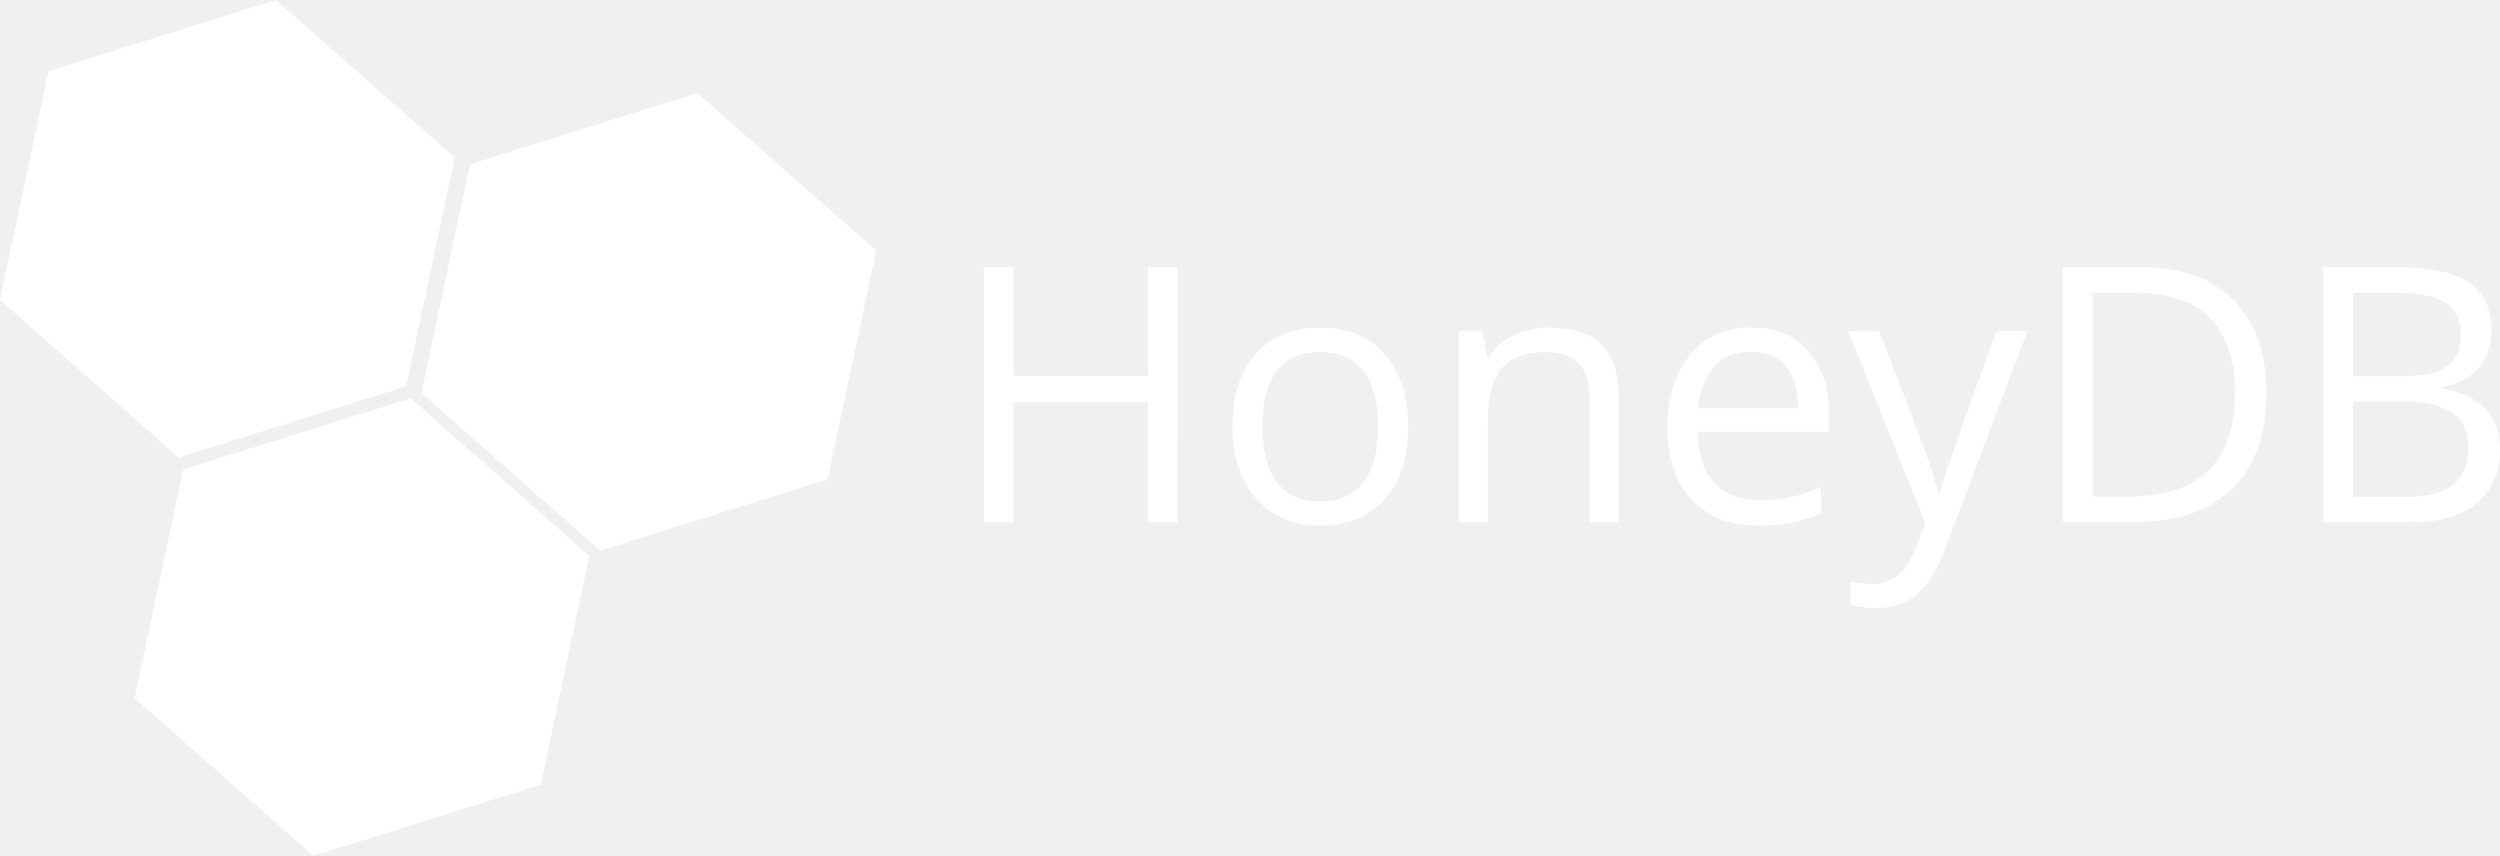
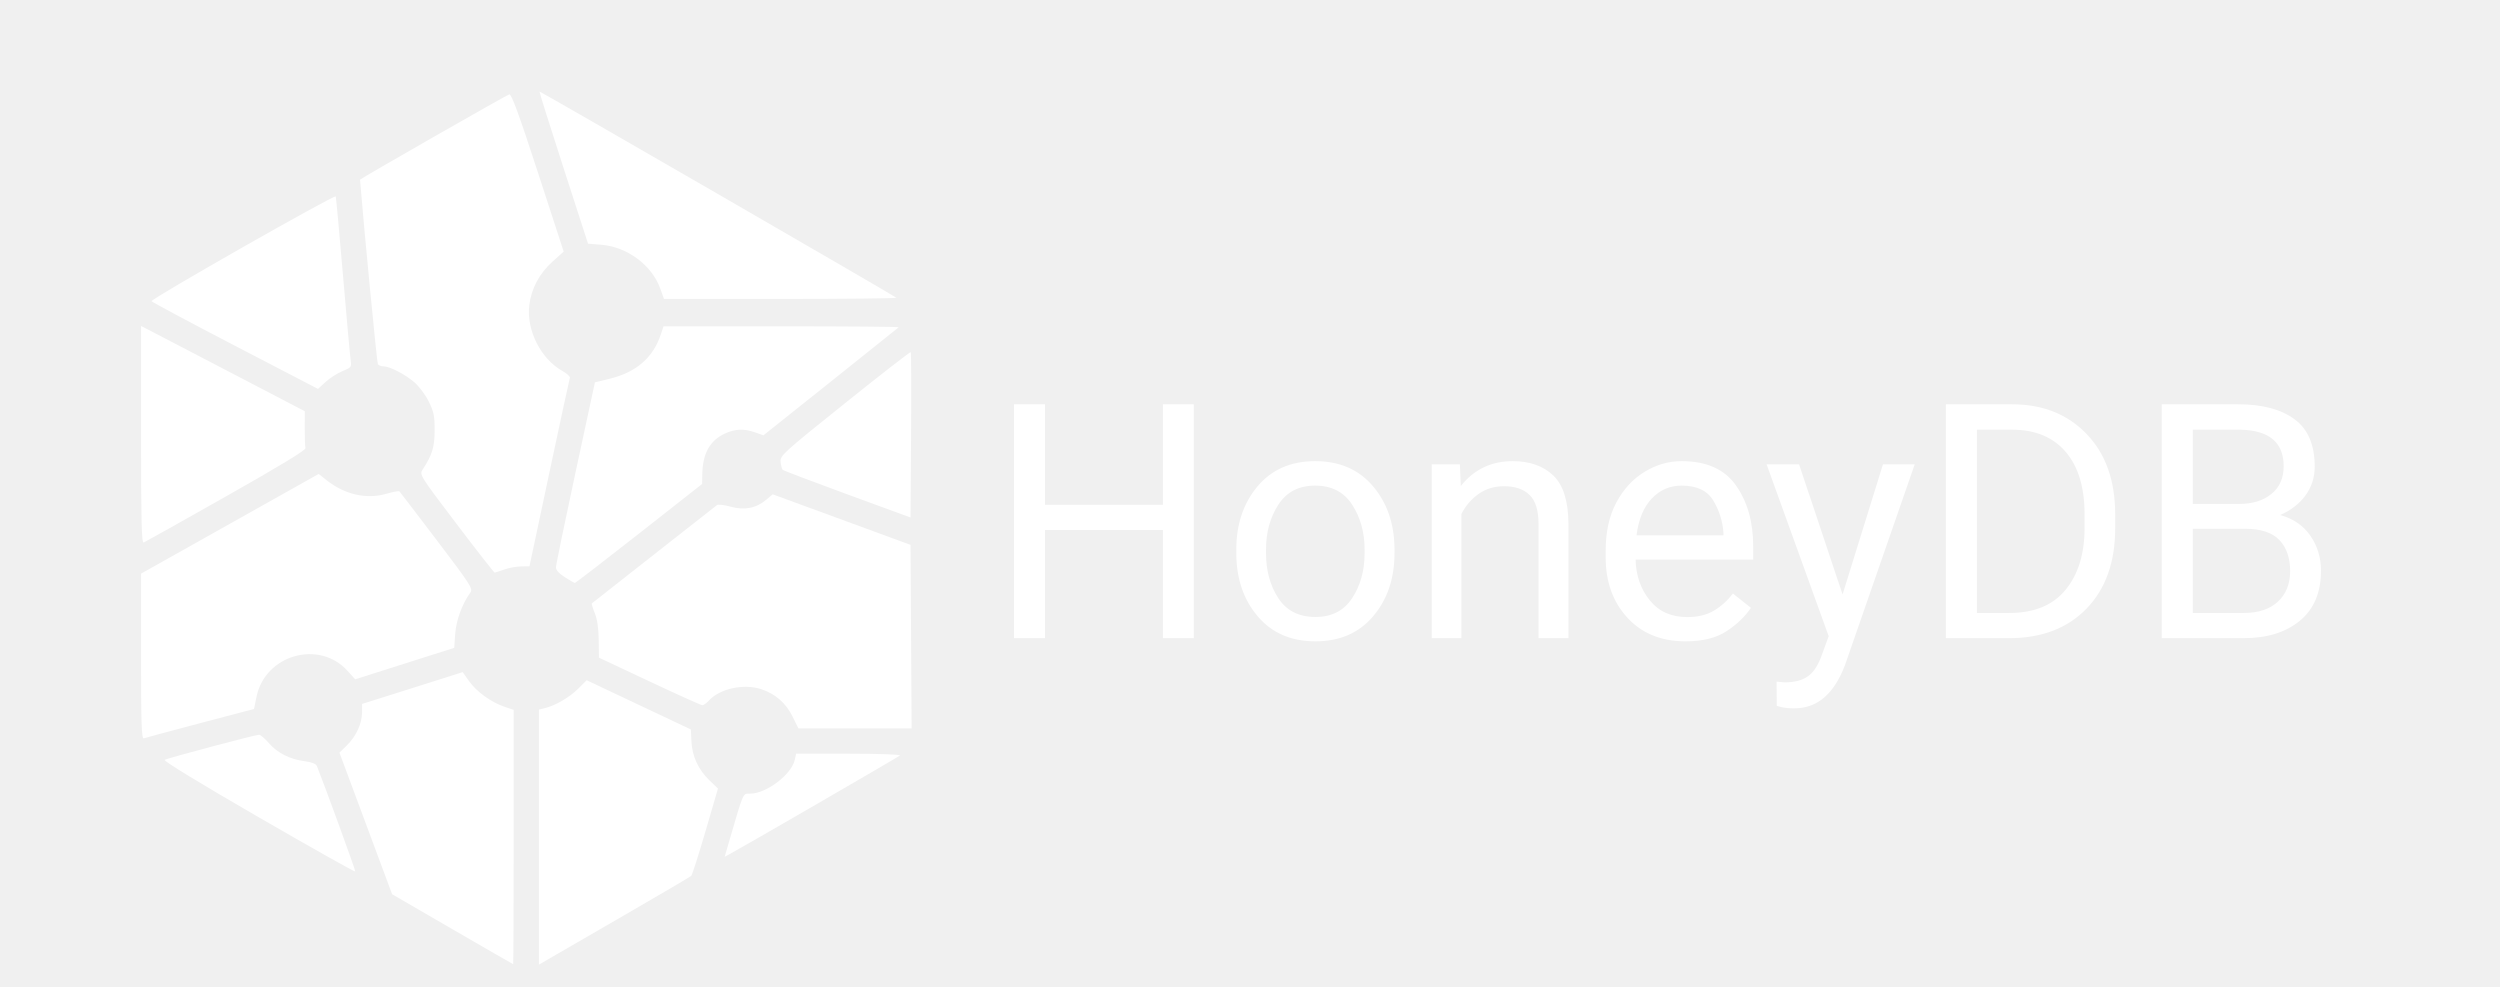
- <svg xmlns="http://www.w3.org/2000/svg" width="1903.58" height="651.62" viewBox="0 0 1903.58 651.62">
-   <defs>
-     <style>.cls-1{isolation:isolate;}.cls-2{fill:#fff;}</style>
-   </defs>
-   <g id="Layer_2" data-name="Layer 2">
-     <g id="Layer_1-2" data-name="Layer 1">
-       <g id="g1oshK6ScJ" class="cls-1">
-         <g class="cls-1">
-           <path class="cls-2" d="M896.59,397.63H874V306.26H771.75v91.38H749.17V203.46h22.58v82.61H874V203.46h22.58Z" />
-           <path class="cls-2" d="M1072.17,324.72q0,35.59-17.93,55.58t-49.54,20q-19.52,0-34.66-9.16t-23.37-26.3q-8.24-17.13-8.23-40.11,0-35.59,17.8-55.45t49.41-19.86q30.55,0,48.54,20.32T1072.17,324.72Zm-110.9,0q0,27.89,11.16,42.5t32.8,14.61q21.65,0,32.87-14.54t11.22-42.57q0-27.76-11.22-42.17T1005,268.14q-21.65,0-32.67,14.21T961.27,324.72Z" />
-           <path class="cls-2" d="M1210.43,397.63V303.47q0-17.8-8.1-26.56T1177,268.14q-22.84,0-33.47,12.35t-10.62,40.77v76.37h-22V252.07h17.93l3.59,19.92h1.06a45,45,0,0,1,19-16.67,61.72,61.72,0,0,1,27.23-5.91q26.3,0,39.58,12.68t13.28,40.57v95Z" />
-           <path class="cls-2" d="M1339.25,400.29q-32.27,0-50.93-19.66T1269.66,326q0-35.19,17.33-55.91t46.55-20.72q27.36,0,43.3,18t15.94,47.48v13.95H1292.5q.66,25.63,12.95,38.91t34.6,13.28a117.22,117.22,0,0,0,46.48-9.83v19.66a116.59,116.59,0,0,1-22.11,7.24A124.28,124.28,0,0,1,1339.25,400.29Zm-6-132.41q-17.53,0-28,11.42T1293,310.91h76.1q0-20.85-9.3-31.94T1333.28,267.88Z" />
-           <path class="cls-2" d="M1407.25,252.07h23.64l31.88,83q10.49,28.42,13,41h1.06q1.72-6.77,7.24-23.18t36.06-100.87h23.64l-62.55,165.75q-9.3,24.57-21.71,34.86T1429,463a88.71,88.71,0,0,1-19.92-2.26V443.06a76.83,76.83,0,0,0,16.34,1.59q22.71,0,32.41-25.5l8.1-20.72Z" />
-           <path class="cls-2" d="M1725.74,298.69q0,48.08-26.1,73.51t-75.11,25.43h-53.79V203.46h59.5q45.29,0,70.39,25.1T1725.74,298.69Zm-23.91.8q0-38-19.06-57.24T1626.13,223h-32.8V378.11h27.49q40.37,0,60.7-19.86T1701.83,299.49Z" />
-           <path class="cls-2" d="M1769,203.46h54.85q38.65,0,55.91,11.55t17.27,36.52q0,17.27-9.63,28.49t-28.09,14.54v1.33q44.23,7.57,44.23,46.48,0,26-17.6,40.64t-49.21,14.61H1769Zm22.58,83.14h37.19q23.91,0,34.4-7.5t10.49-25.3q0-16.34-11.69-23.57T1824.82,223h-33.2Zm0,19.13v72.65h40.51q23.51,0,35.39-9.1t11.89-28.49q0-18.06-12.15-26.56t-37-8.5Z" />
-         </g>
-       </g>
-       <polygon class="cls-2" points="531.05 70.86 358.76 124.8 357.92 125.06 320.9 299.26 457 419.19 630.11 364.98 667.15 190.79 531.05 70.86" />
-       <polygon class="cls-2" points="309.21 294.13 346.25 119.93 210.15 0 37.86 53.94 37.02 54.2 0 228.4 136.1 348.34 309.21 294.13" />
-       <polygon class="cls-2" points="140.36 357.22 139.52 357.48 102.5 531.69 238.6 651.62 410.88 597.67 411.71 597.41 448.74 423.22 312.64 303.28 140.36 357.22" />
-     </g>
-   </g>
+ <svg xmlns="http://www.w3.org/2000/svg" version="1.1" id="svg9" viewBox="0 0 380 150" width="380" height="150">
+   <style>
+       .logo_text {
+          font-family: Roboto,Helvetica,Arial,sans-serif;
+          font-size: 50px;
+          font-weight: 400;
+          line-height: 48px;
+          text-decoration-thickness: 100%;
+       }
+    </style>
+   <path fill="#FFFFFF" d="m 68.76,141.234 -9.16,-5.313 -4.003,-10.76 -4.003,-10.76 1.122,-1.094 c 1.407,-1.371 2.306,-3.318 2.315,-5.009 l 0.007,-1.303 4.24,-1.335 c 2.332,-0.734 5.773,-1.822 7.646,-2.417 l 3.406,-1.082 0.96,1.362 c 1.123,1.594 3.342,3.205 5.359,3.893 L 78.08,107.9 v 19.33 c 0,10.631 -0.036,19.327 -0.08,19.323 -0.044,-0.004 -4.202,-2.398 -9.24,-5.32 z M 81.92,127.237 v -19.384 l 0.88,-0.212 c 1.604,-0.386 3.772,-1.647 5.08,-2.956 l 1.291,-1.291 7.922,3.743 7.922,3.743 0.079,1.76 c 0.103,2.278 1.031,4.318 2.7,5.931 l 1.336,1.291 -1.898,6.506 c -1.044,3.578 -2.019,6.621 -2.166,6.762 -0.147,0.141 -4.803,2.878 -10.347,6.083 -5.544,3.205 -10.692,6.183 -11.44,6.618 l -1.36,0.791 z m -42.652,-3.047 c -8.975,-5.188 -14.492,-8.557 -14.24,-8.695 0.522,-0.285 13.793,-3.814 14.342,-3.814 0.225,0 0.891,0.563 1.48,1.252 1.289,1.506 3.204,2.479 5.45,2.77 1.09,0.141 1.732,0.394 1.869,0.736 1.29,3.231 5.899,15.899 5.835,16.037 -0.046,0.101 -6.678,-3.628 -14.737,-8.287 z m 71.507,3.884 c 2.311,-7.911 2.103,-7.433 3.235,-7.437 2.481,-0.008 6.304,-2.906 6.798,-5.154 l 0.203,-0.922 h 8.039 c 4.562,0 7.907,0.12 7.735,0.278 -0.264,0.241 -24.096,14.039 -25.951,15.024 l -0.687,0.365 z M 21.44,99.79 V 87.192 l 13.499,-7.576 13.499,-7.576 1.196,0.947 c 2.758,2.185 6.078,2.942 9.077,2.07 1.011,-0.294 1.911,-0.461 2.001,-0.372 0.09,0.09 2.655,3.446 5.702,7.459 5.175,6.817 5.509,7.338 5.072,7.936 -1.218,1.668 -2.145,4.195 -2.292,6.246 l -0.154,2.146 -7.528,2.392 -7.528,2.392 -1.152,-1.279 c -4.31,-4.785 -12.521,-2.46 -13.838,3.918 l -0.387,1.871 -8.167,2.151 c -4.492,1.183 -8.354,2.223 -8.584,2.311 C 21.519,112.358 21.44,110.008 21.44,99.79 Z m 99.057,9.176 c -1.019,-2.082 -2.613,-3.488 -4.771,-4.204 -2.694,-0.895 -6.336,-0.093 -8.016,1.764 -0.335,0.371 -0.767,0.67 -0.96,0.666 -0.193,-0.004 -3.806,-1.633 -8.03,-3.619 L 91.04,99.962 91.004,97.261 C 90.98,95.489 90.773,94.088 90.404,93.187 90.094,92.431 89.894,91.768 89.96,91.713 90.026,91.657 94.256,88.333 99.36,84.325 c 5.104,-4.007 9.427,-7.402 9.606,-7.544 0.179,-0.142 1.118,-0.037 2.086,0.233 2.107,0.586 3.876,0.242 5.417,-1.055 l 0.979,-0.824 10.476,3.842 10.476,3.842 0.083,13.95 0.083,13.95 h -8.606 -8.606 z M 85.849,87.732 C 84.991,87.191 84.5,86.647 84.503,86.24 c 0.002,-0.352 1.336,-6.823 2.964,-14.38 l 2.96,-13.74 2.292,-0.563 C 96.741,56.568 99.294,54.338 100.456,50.8 l 0.394,-1.2 h 17.949 c 9.872,0 17.883,0.065 17.803,0.145 -0.08,0.08 -4.738,3.808 -10.352,8.285 l -10.207,8.14 -1.261,-0.445 c -1.695,-0.598 -2.998,-0.55 -4.578,0.167 -2.283,1.037 -3.398,3.025 -3.455,6.16 l -0.028,1.511 -9.594,7.539 c -5.277,4.146 -9.669,7.526 -9.76,7.511 -0.091,-0.015 -0.774,-0.411 -1.517,-0.88 z M 69.374,79.6 c -5.603,-7.387 -5.64,-7.446 -5.124,-8.24 1.458,-2.248 1.801,-3.366 1.814,-5.92 0.012,-2.173 -0.122,-2.837 -0.884,-4.392 C 64.685,60.041 63.697,58.717 62.984,58.106 61.543,56.873 59.222,55.68 58.262,55.68 c -0.344,0 -0.715,-0.147 -0.826,-0.326 -0.142,-0.23 -2.09,-20.367 -2.713,-28.04 -0.01,-0.128 22.302,-12.885 22.689,-12.972 0.335,-0.075 1.473,3.029 4.36,11.898 l 3.907,12 -1.701,1.528 c -2.005,1.802 -3.241,4.139 -3.533,6.681 -0.432,3.759 1.76,8.092 5.021,9.925 0.699,0.393 1.218,0.866 1.153,1.05 -0.065,0.185 -1.473,6.707 -3.13,14.494 L 80.48,86.077 79.2,86.093 c -0.704,0.009 -1.856,0.223 -2.56,0.477 -0.704,0.254 -1.357,0.463 -1.452,0.466 -0.094,0.003 -2.711,-3.343 -5.815,-7.435 z M 21.44,66.086 V 49.544 l 5.04,2.619 c 2.772,1.44 8.373,4.358 12.446,6.484 l 7.406,3.865 -0.012,2.584 c -0.006,1.421 0.045,2.78 0.114,3.02 0.083,0.29 -3.962,2.746 -12.035,7.31 C 27.712,79.207 22.06,82.374 21.84,82.464 21.523,82.594 21.44,79.194 21.44,66.086 Z m 107.36,9.059 c -5.28,-1.932 -9.703,-3.612 -9.829,-3.734 -0.126,-0.122 -0.27,-0.668 -0.32,-1.213 -0.087,-0.947 0.359,-1.353 9.776,-8.901 5.427,-4.35 9.929,-7.848 10.004,-7.773 0.075,0.075 0.099,5.761 0.052,12.635 L 138.4,78.658 Z M 35.687,52.541 C 28.731,48.927 23.04,45.885 23.04,45.78 c 0,-0.421 27.882,-16.279 27.991,-15.92 0.064,0.209 0.562,5.636 1.108,12.06 0.546,6.424 1.067,12.184 1.158,12.8 0.158,1.073 0.107,1.144 -1.235,1.691 -0.77,0.314 -1.924,1.05 -2.564,1.636 l -1.164,1.066 z M 100.35,43.838 C 99.079,40.303 95.327,37.518 91.412,37.204 L 89.381,37.04 85.65,25.508 c -2.052,-6.343 -3.695,-11.561 -3.651,-11.596 0.091,-0.071 53.949,31.049 54.241,31.341 0.103,0.103 -7.801,0.187 -17.563,0.187 h -17.75 z" />
+   <text x="150" y="97" class="logo_text" fill="#FFFFFF">HoneyDB</text>
</svg>
